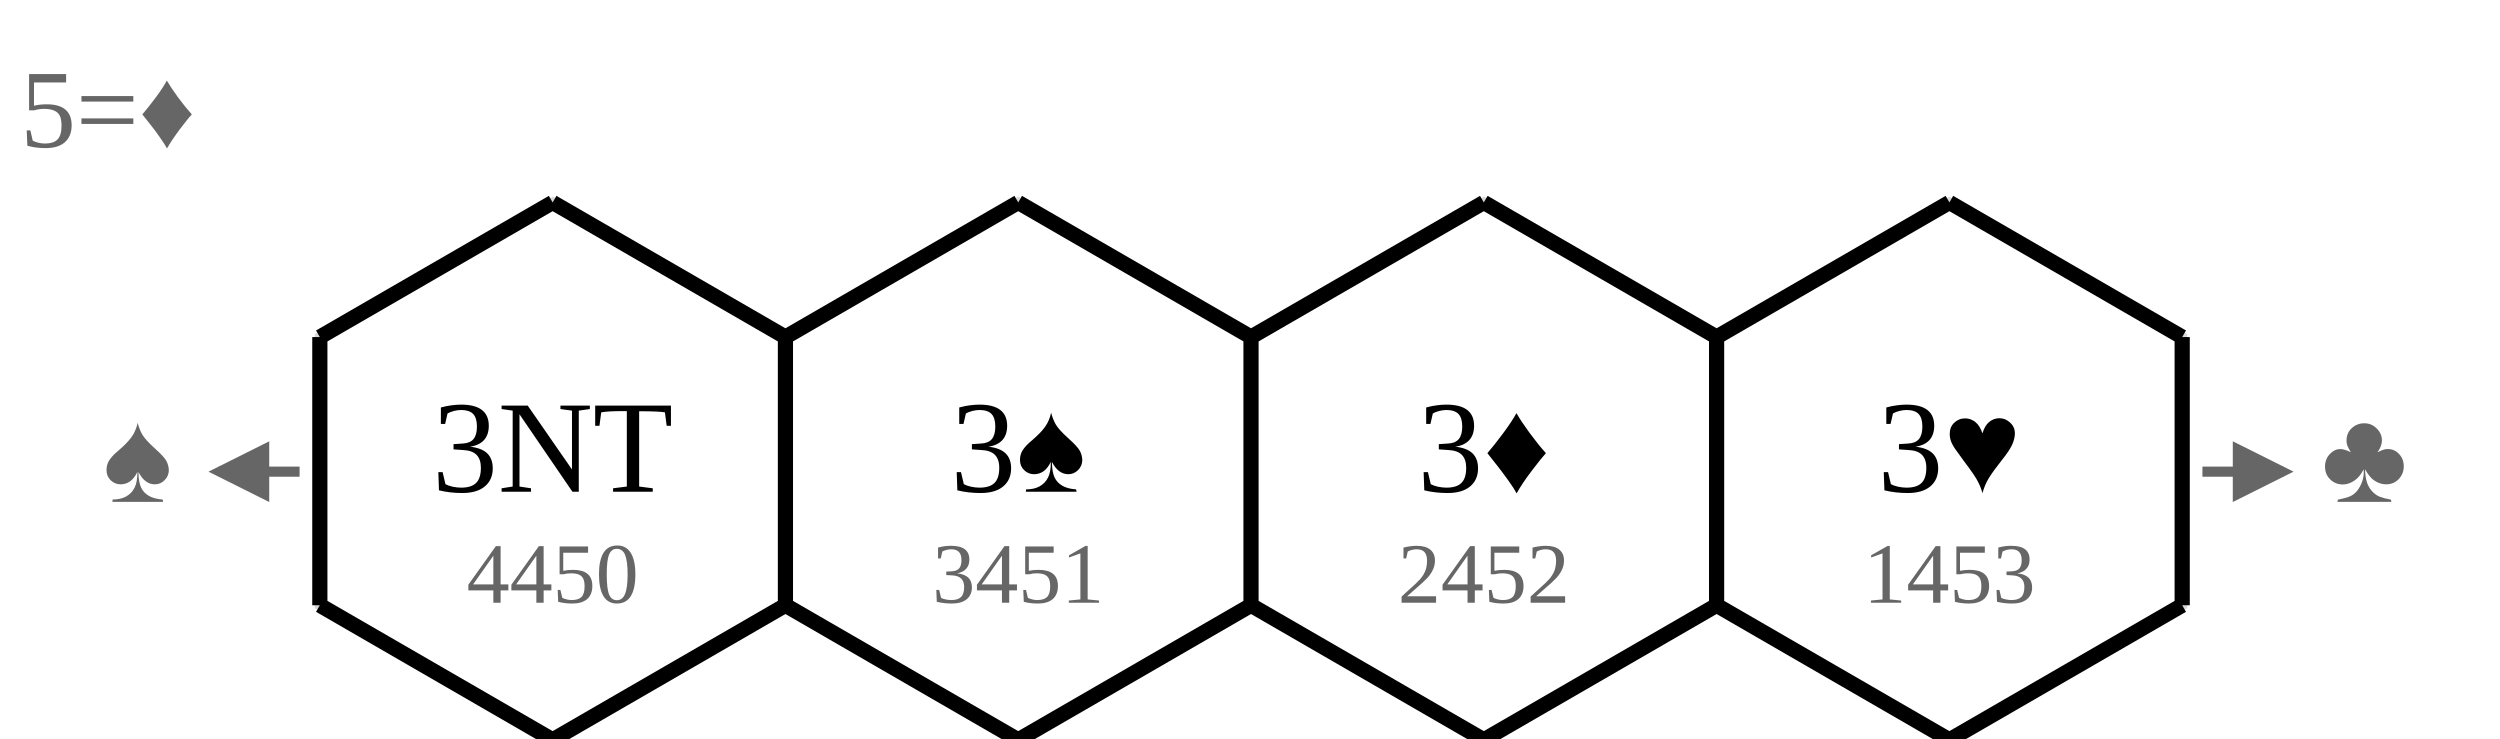
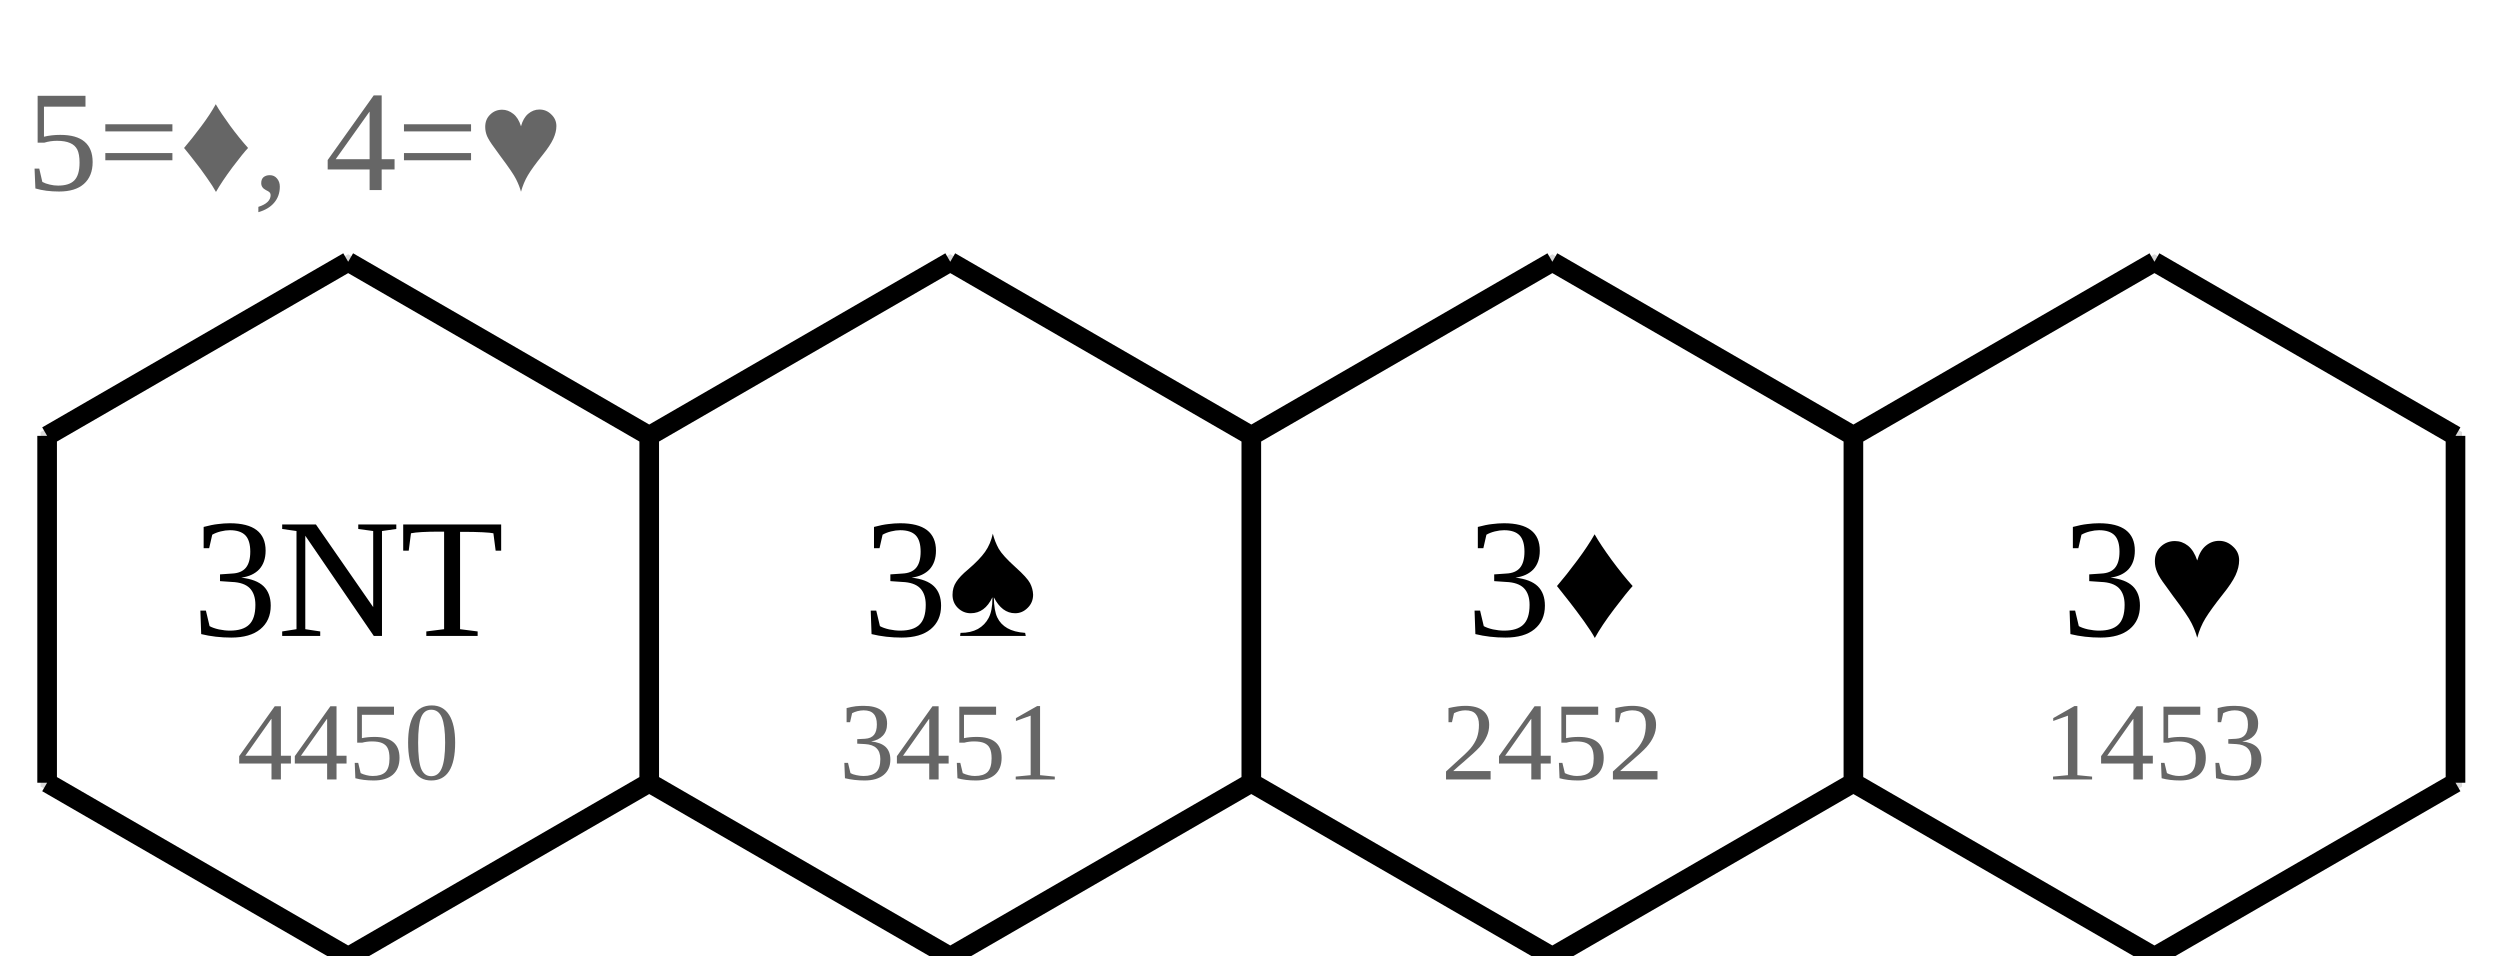
- <svg xmlns="http://www.w3.org/2000/svg" viewBox="0 0 247 73" style="display:block;margin:1em auto;width:100%;max-width:247px" fill="currentColor" font-size="13" text-anchor="middle" dominant-baseline="middle">
+ <svg xmlns="http://www.w3.org/2000/svg" viewBox="0 0 191 73" style="display:block;margin:1em auto;width:100%;max-width:191px" fill="currentColor" font-size="13" text-anchor="middle" dominant-baseline="middle">
  <defs>
    <pattern id="hatch" width="6" height="6" patternUnits="userSpaceOnUse" patternTransform="rotate(45)">
      <path d="M0 0v6" stroke="currentColor" stroke-opacity=".35" />
    </pattern>
-     <marker id="arrow" viewBox="0 0 6 6" refX="5" refY="3" markerWidth="6" markerHeight="6" orient="auto">
-       <path d="M0 0L6 3L0 6Z" />
-     </marker>
  </defs>
  <g transform="translate(0.0,0.0)">
-     <text x="2" y="12" font-size="11" opacity=".6" text-anchor="start">5=<tspan class="♦">♦</tspan>
+     <text x="2" y="12" font-size="11" opacity=".6" text-anchor="start">5=<tspan class="♦">♦</tspan>, 4=<tspan class="♥">♥</tspan>
    </text>
-     <path d="M215.6,33.3L192.6,20.0L169.6,33.3L169.6,59.8L192.6,73.1L215.6,59.8ZM169.6,33.3L146.6,20.0L123.6,33.3L123.6,59.8L146.6,73.1L169.6,59.8ZM123.6,33.3L100.6,20.0L77.6,33.3L77.6,59.8L100.6,73.1L123.6,59.8ZM77.6,33.3L54.6,20.0L31.6,33.3L31.6,59.8L54.6,73.1L77.6,59.8Z" fill="none" stroke="currentColor" stroke-opacity=".15" />
-     <path d="M215.6,33.3L192.6,20.0M192.6,20.0L169.6,33.3M169.6,33.3L169.6,59.8M169.6,59.8L192.6,73.1M192.6,73.1L215.6,59.8M215.6,59.8L215.6,33.3M169.6,33.3L146.6,20.0M146.6,20.0L123.6,33.3M123.6,33.3L123.6,59.8M123.6,59.8L146.6,73.1M146.6,73.1L169.6,59.8M169.6,59.8L169.6,33.3M123.6,33.3L100.6,20.0M100.6,20.0L77.6,33.3M77.6,33.3L77.6,59.8M77.6,59.8L100.6,73.1M100.6,73.1L123.6,59.8M123.6,59.8L123.6,33.3M77.6,33.3L54.6,20.0M54.6,20.0L31.6,33.3M31.6,33.3L31.6,59.8M31.6,59.8L54.6,73.1M54.6,73.1L77.6,59.8M77.6,59.8L77.6,33.3" fill="none" stroke="currentColor" stroke-width="1.5" />
-     <text x="192.6" y="45.6">3<tspan class="♥">♥</tspan>
+     <path d="M187.6,33.3L164.6,20.0L141.6,33.3L141.6,59.8L164.6,73.1L187.6,59.8ZM141.6,33.3L118.6,20.0L95.6,33.3L95.6,59.8L118.6,73.1L141.6,59.8ZM95.6,33.3L72.6,20.0L49.6,33.3L49.6,59.8L72.6,73.1L95.6,59.8ZM49.6,33.3L26.6,20.0L3.6,33.3L3.6,59.8L26.6,73.1L49.6,59.8Z" fill="none" stroke="currentColor" stroke-opacity=".15" />
+     <path d="M187.6,33.3L164.6,20.0M164.6,20.0L141.6,33.3M141.6,33.3L141.6,59.8M141.6,59.8L164.6,73.1M164.6,73.1L187.6,59.8M187.6,59.8L187.6,33.3M141.6,33.3L118.6,20.0M118.6,20.0L95.6,33.3M95.6,33.3L95.6,59.8M95.6,59.8L118.6,73.1M118.6,73.1L141.6,59.8M141.6,59.8L141.6,33.3M95.6,33.3L72.6,20.0M72.6,20.0L49.6,33.3M49.6,33.3L49.6,59.8M49.6,59.8L72.6,73.1M72.6,73.1L95.6,59.8M95.6,59.8L95.6,33.3M49.6,33.3L26.6,20.0M26.6,20.0L3.6,33.3M3.6,33.3L3.6,59.8M3.6,59.8L26.6,73.1M26.6,73.1L49.6,59.8M49.6,59.8L49.6,33.3" fill="none" stroke="currentColor" stroke-width="1.5" />
+     <text x="164.6" y="45.6">3<tspan class="♥">♥</tspan>
    </text>
-     <text x="192.6" y="57.6" font-size="8.5" opacity=".6">1453</text>
-     <text x="146.6" y="45.6">3<tspan class="♦">♦</tspan>
+     <text x="164.6" y="57.6" font-size="8.5" opacity=".6">1453</text>
+     <text x="118.6" y="45.6">3<tspan class="♦">♦</tspan>
    </text>
-     <text x="146.6" y="57.6" font-size="8.5" opacity=".6">2452</text>
-     <text x="100.6" y="45.6">3♠</text>
-     <text x="100.6" y="57.6" font-size="8.5" opacity=".6">3451</text>
-     <text x="54.6" y="45.6">3NT</text>
-     <text x="54.6" y="57.6" font-size="8.5" opacity=".6">4450</text>
-     <g opacity=".6">
-       <path d="M29.6,46.6l-8.0,-0.0" stroke="currentColor" marker-end="url(#arrow)" />
-       <text x="13.6" y="46.6">♠</text>
-       <path d="M217.6,46.6l8.0,-0.0" stroke="currentColor" marker-end="url(#arrow)" />
-       <text x="233.6" y="46.6">♣</text>
-     </g>
+     <text x="118.6" y="57.6" font-size="8.5" opacity=".6">2452</text>
+     <text x="72.6" y="45.6">3♠</text>
+     <text x="72.6" y="57.6" font-size="8.5" opacity=".6">3451</text>
+     <text x="26.6" y="45.6">3NT</text>
+     <text x="26.6" y="57.6" font-size="8.5" opacity=".6">4450</text>
  </g>
</svg>
